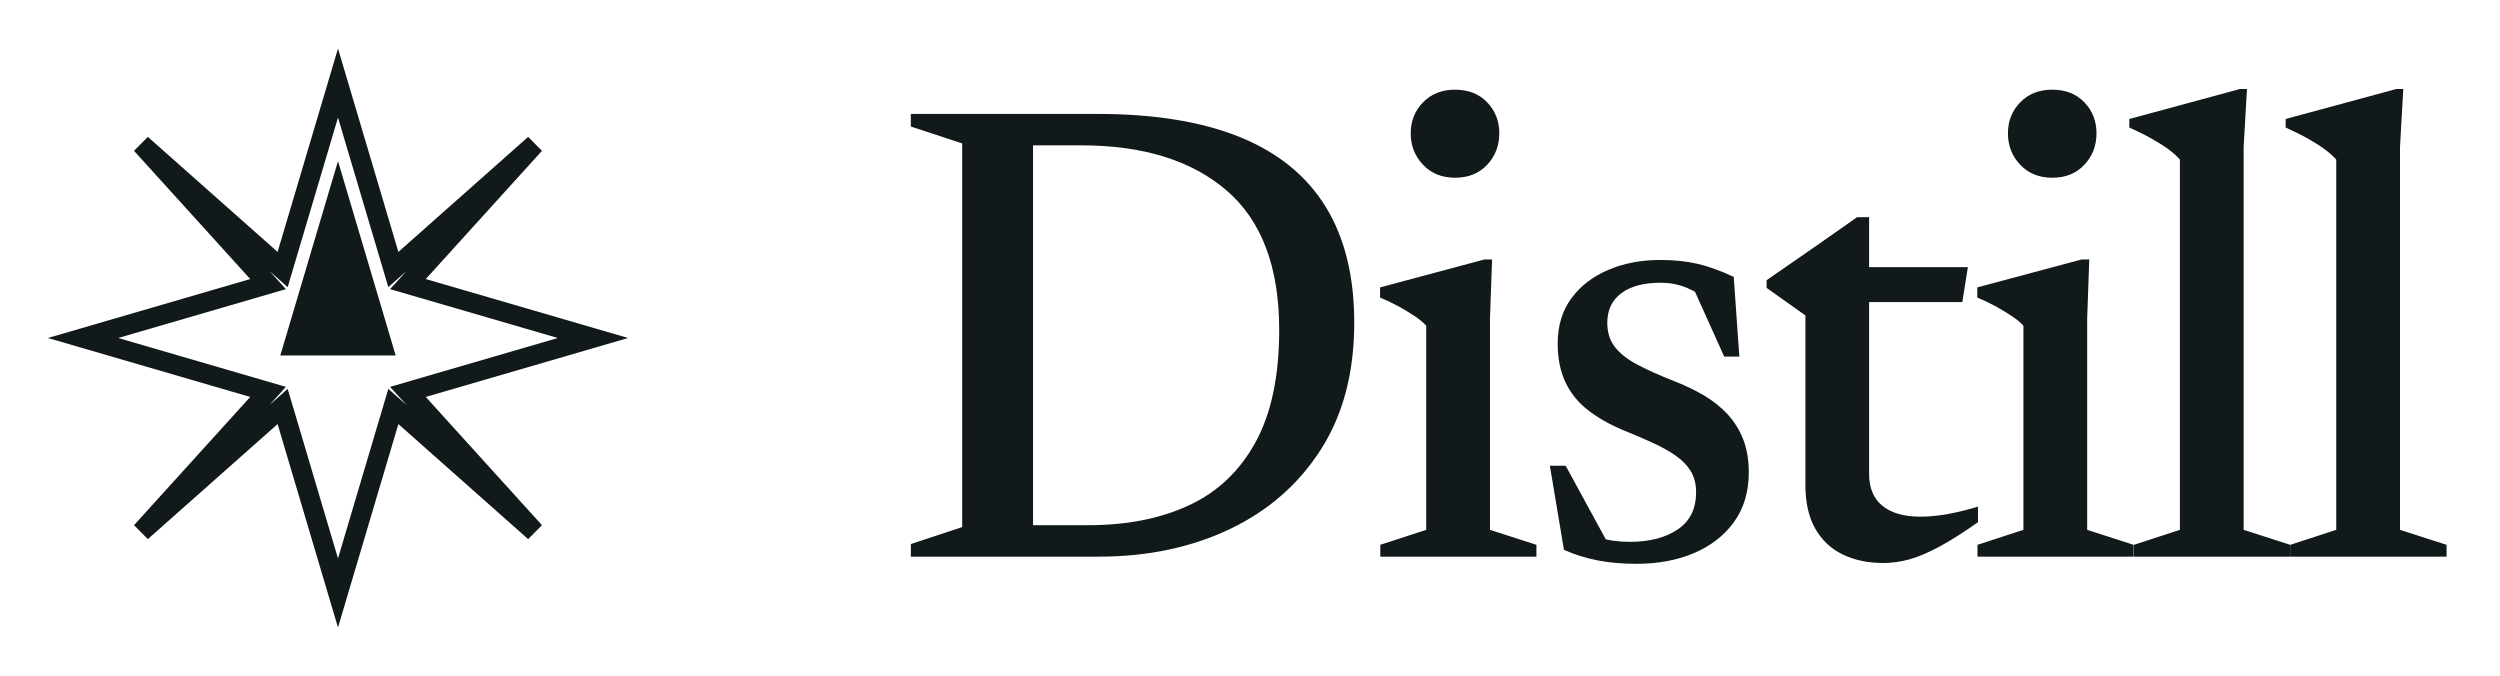
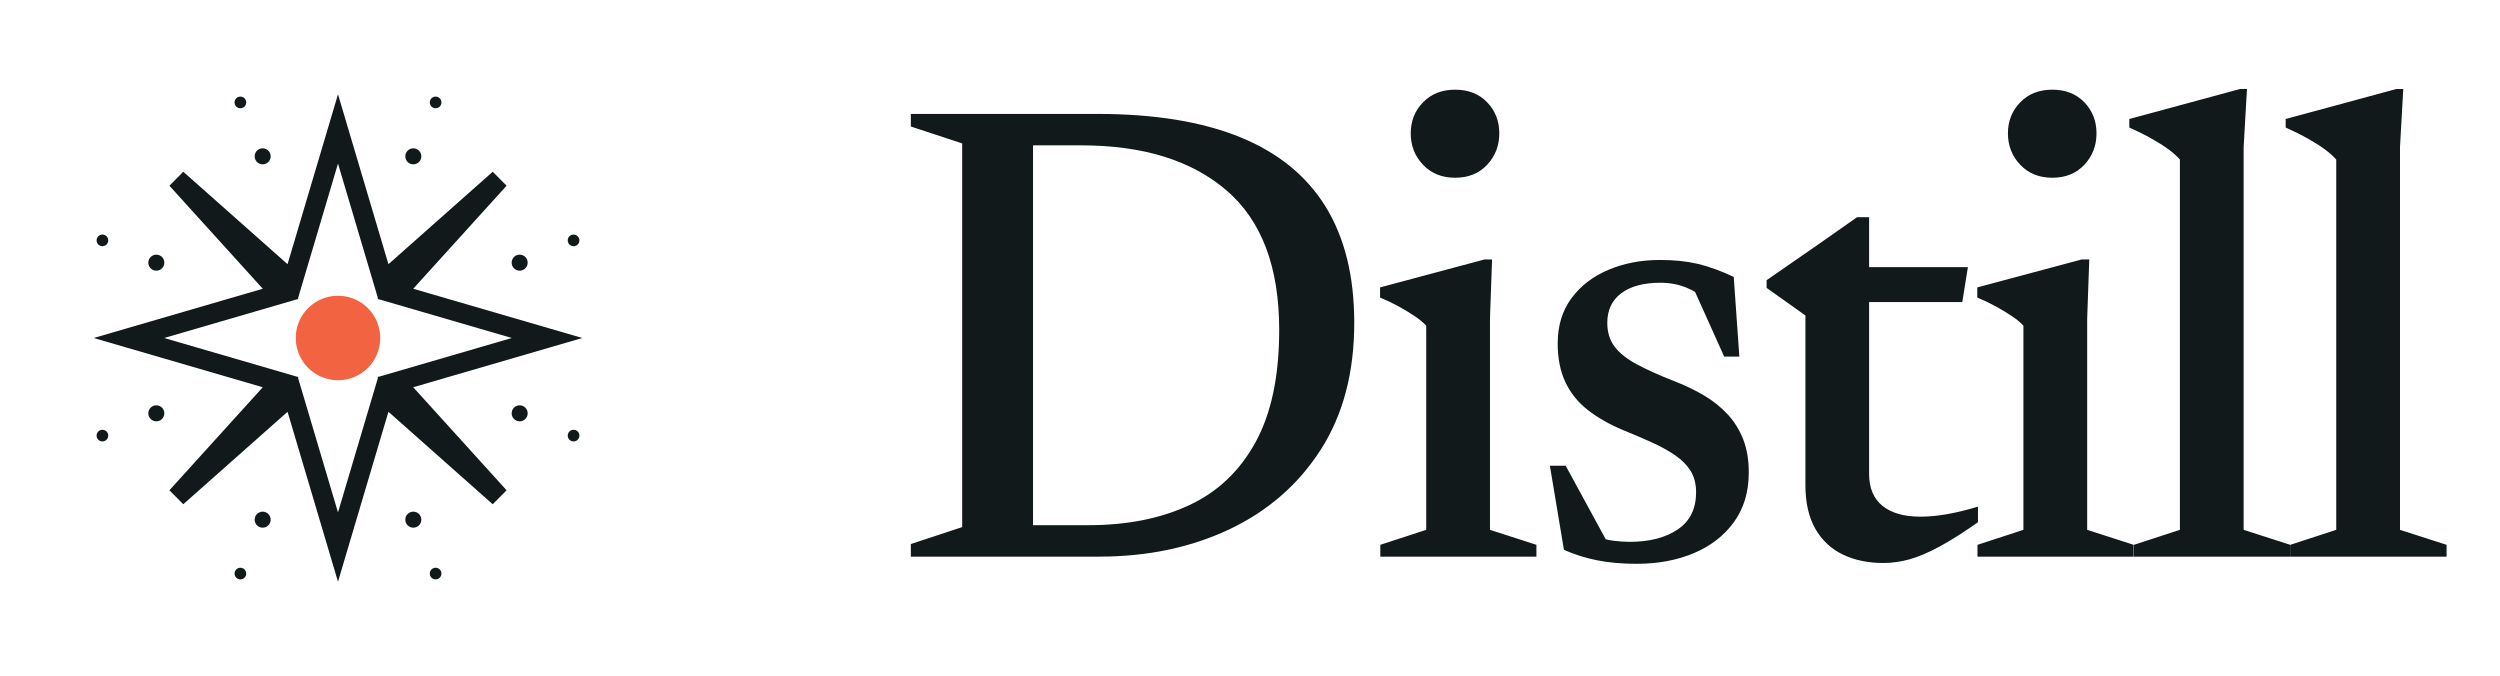
<svg xmlns="http://www.w3.org/2000/svg" viewBox="0 0 429 116" width="429" height="116" role="img" aria-label="Distill">
  <g transform="translate(8.00 8.00) scale(2.5)">
-     <path d="M20 2.5l3.8 12.8 9.7-8.6-8.7 9.6 12.7 3.7-12.7 3.7 8.7 9.6-9.7-8.6L20 37.5l-3.8-12.8-9.7 8.6 8.7-9.6L2.5 20l12.7-3.7-8.7-9.6 9.7 8.6L20 2.5z" fill="none" stroke="#11191b" stroke-width="1.35" />
-     <path d="M20 7.86L23.96 21.2L16.04 21.2Z" fill="#11191b" />
+     <path d="M20 2.5l3.8 12.8 9.7-8.6-8.7 9.6 12.7 3.7-12.7 3.7 8.7 9.6-9.7-8.6L20 37.5l-3.8-12.8-9.7 8.6 8.7-9.6L2.5 20l12.7-3.7-8.7-9.6 9.7 8.6L20 2.5z" transform="translate(3.6 3.6) scale(0.82)" fill="none" stroke="#11191b" stroke-width="1.65" />
+     <circle cx="25.17" cy="7.53" r="0.55" fill="#11191b" />
+     <circle cx="26.70" cy="3.83" r="0.40" fill="#11191b" />
+     <circle cx="32.47" cy="14.83" r="0.55" fill="#11191b" />
+     <circle cx="36.17" cy="13.30" r="0.40" fill="#11191b" />
+     <circle cx="32.47" cy="25.17" r="0.55" fill="#11191b" />
+     <circle cx="36.17" cy="26.70" r="0.40" fill="#11191b" />
+     <circle cx="25.17" cy="32.47" r="0.55" fill="#11191b" />
+     <circle cx="26.70" cy="36.17" r="0.40" fill="#11191b" />
+     <circle cx="14.83" cy="32.47" r="0.55" fill="#11191b" />
+     <circle cx="13.30" cy="36.17" r="0.40" fill="#11191b" />
+     <circle cx="7.53" cy="25.17" r="0.55" fill="#11191b" />
+     <circle cx="3.83" cy="26.70" r="0.40" fill="#11191b" />
+     <circle cx="7.53" cy="14.83" r="0.55" fill="#11191b" />
+     <circle cx="3.83" cy="13.30" r="0.40" fill="#11191b" />
+     <circle cx="14.83" cy="7.53" r="0.55" fill="#11191b" />
+     <circle cx="13.30" cy="3.83" r="0.40" fill="#11191b" />
+     <circle cx="20" cy="20" r="2.9" fill="#f26342" />
  </g>
  <path transform="translate(152.00 95.52)" d="M67.51 -38.92Q67.51 -55.06 58.5 -62.82Q49.5 -70.58 33.51 -70.58H18.6L18.16 -75.97H36.32Q50.97 -75.97 60.76 -72Q70.56 -68.02 75.48 -60.05Q80.39 -52.08 80.39 -40.15Q80.39 -27.33 74.65 -18.37Q68.91 -9.41 58.98 -4.7Q49.06 0 36.56 0H18.16L18.6 -5.4H34.8Q44.71 -5.4 52.05 -8.82Q59.4 -12.24 63.45 -19.64Q67.51 -27.03 67.51 -38.92ZM4.3 0V-2.16L13.11 -5.07V-70.91L4.3 -73.81V-75.97H25.27V0ZM97.7 -65.02Q94.29 -65.02 92.19 -67.25Q90.08 -69.47 90.08 -72.64Q90.08 -75.79 92.19 -77.96Q94.29 -80.13 97.7 -80.13Q101.12 -80.13 103.2 -77.96Q105.28 -75.79 105.28 -72.64Q105.28 -69.47 103.2 -67.25Q101.12 -65.02 97.7 -65.02ZM104.04 -51 103.68 -40.89V-4.6L111.65 -2.03V0H84.86V-2.03L92.74 -4.6V-39.63Q92.08 -40.37 90.84 -41.22Q89.6 -42.06 88.05 -42.92Q86.5 -43.77 84.82 -44.46V-46.2L102.75 -51ZM132.85 -50.91Q136.48 -50.91 139.31 -50.25Q142.15 -49.58 145.51 -48L146.47 -34.33H143.87L137.63 -48.2L141.75 -43.46Q139.5 -45.29 137.44 -46.14Q135.38 -47 132.93 -47Q128.63 -47 126.22 -45.21Q123.81 -43.41 123.81 -40.12Q123.81 -37.68 125.09 -36.01Q126.37 -34.33 128.92 -32.98Q131.47 -31.62 135.26 -30.13Q138.11 -29.03 140.46 -27.63Q142.81 -26.22 144.51 -24.37Q146.2 -22.52 147.15 -20.09Q148.09 -17.65 148.09 -14.44Q148.09 -9.44 145.54 -5.93Q143 -2.43 138.66 -0.6Q134.33 1.23 128.84 1.23Q125.14 1.23 122.13 0.64Q119.12 0.05 116.37 -1.17L113.96 -15.6H116.67L124.76 -0.75L118.4 -4.93Q120.38 -3.97 121.92 -3.44Q123.47 -2.92 124.86 -2.73Q126.26 -2.54 127.66 -2.54Q132.75 -2.54 135.9 -4.67Q139.05 -6.79 139.05 -11.06Q139.05 -13.17 138.13 -14.68Q137.21 -16.18 135.52 -17.35Q133.82 -18.53 131.55 -19.56Q129.27 -20.6 126.58 -21.69Q122.99 -23.19 120.47 -25.16Q117.95 -27.13 116.63 -29.93Q115.3 -32.73 115.3 -36.57Q115.3 -41.14 117.65 -44.33Q120 -47.52 123.99 -49.21Q127.98 -50.91 132.85 -50.91ZM168.74 -14.19Q168.74 -10.57 171.04 -8.71Q173.34 -6.86 177.55 -6.86Q179.64 -6.86 182.07 -7.28Q184.5 -7.7 187.42 -8.58V-5.91Q183.62 -3.23 180.77 -1.7Q177.92 -0.16 175.64 0.47Q173.35 1.09 171.19 1.09Q167.24 1.09 164.23 -0.36Q161.22 -1.81 159.51 -4.78Q157.81 -7.76 157.81 -12.28V-41.39L151.15 -46.12V-47.44Q152.36 -48.28 153.78 -49.26Q155.2 -50.24 156.77 -51.33Q158.35 -52.41 160 -53.57Q161.65 -54.73 163.33 -55.9Q165.02 -57.08 166.67 -58.25H168.74V-48.05ZM164.47 -43.68V-49.68H185.69L184.73 -43.68ZM200.18 -65.02Q196.77 -65.02 194.67 -67.25Q192.56 -69.47 192.56 -72.64Q192.56 -75.79 194.67 -77.96Q196.77 -80.13 200.18 -80.13Q203.6 -80.13 205.68 -77.96Q207.76 -75.79 207.76 -72.64Q207.76 -69.47 205.68 -67.25Q203.6 -65.02 200.18 -65.02ZM206.52 -51 206.16 -40.89V-4.6L214.13 -2.03V0H187.34V-2.03L195.22 -4.6V-39.63Q194.56 -40.37 193.32 -41.22Q192.08 -42.06 190.53 -42.92Q188.98 -43.77 187.3 -44.46V-46.2L205.23 -51ZM233.01 -4.6 241 -2.03V0H214.19V-2.03L222.07 -4.6V-68.14Q221.31 -69.01 220.12 -69.89Q218.93 -70.77 217.25 -71.71Q215.58 -72.66 213.39 -73.64V-75.1L232.4 -80.25H233.58L233.01 -70.3ZM259.84 -4.6 267.83 -2.03V0H241.02V-2.03L248.9 -4.6V-68.14Q248.13 -69.01 246.94 -69.89Q245.75 -70.77 244.08 -71.71Q242.4 -72.66 240.22 -73.64V-75.1L259.23 -80.25H260.4L259.84 -70.3Z" fill="#11191b" />
</svg>
